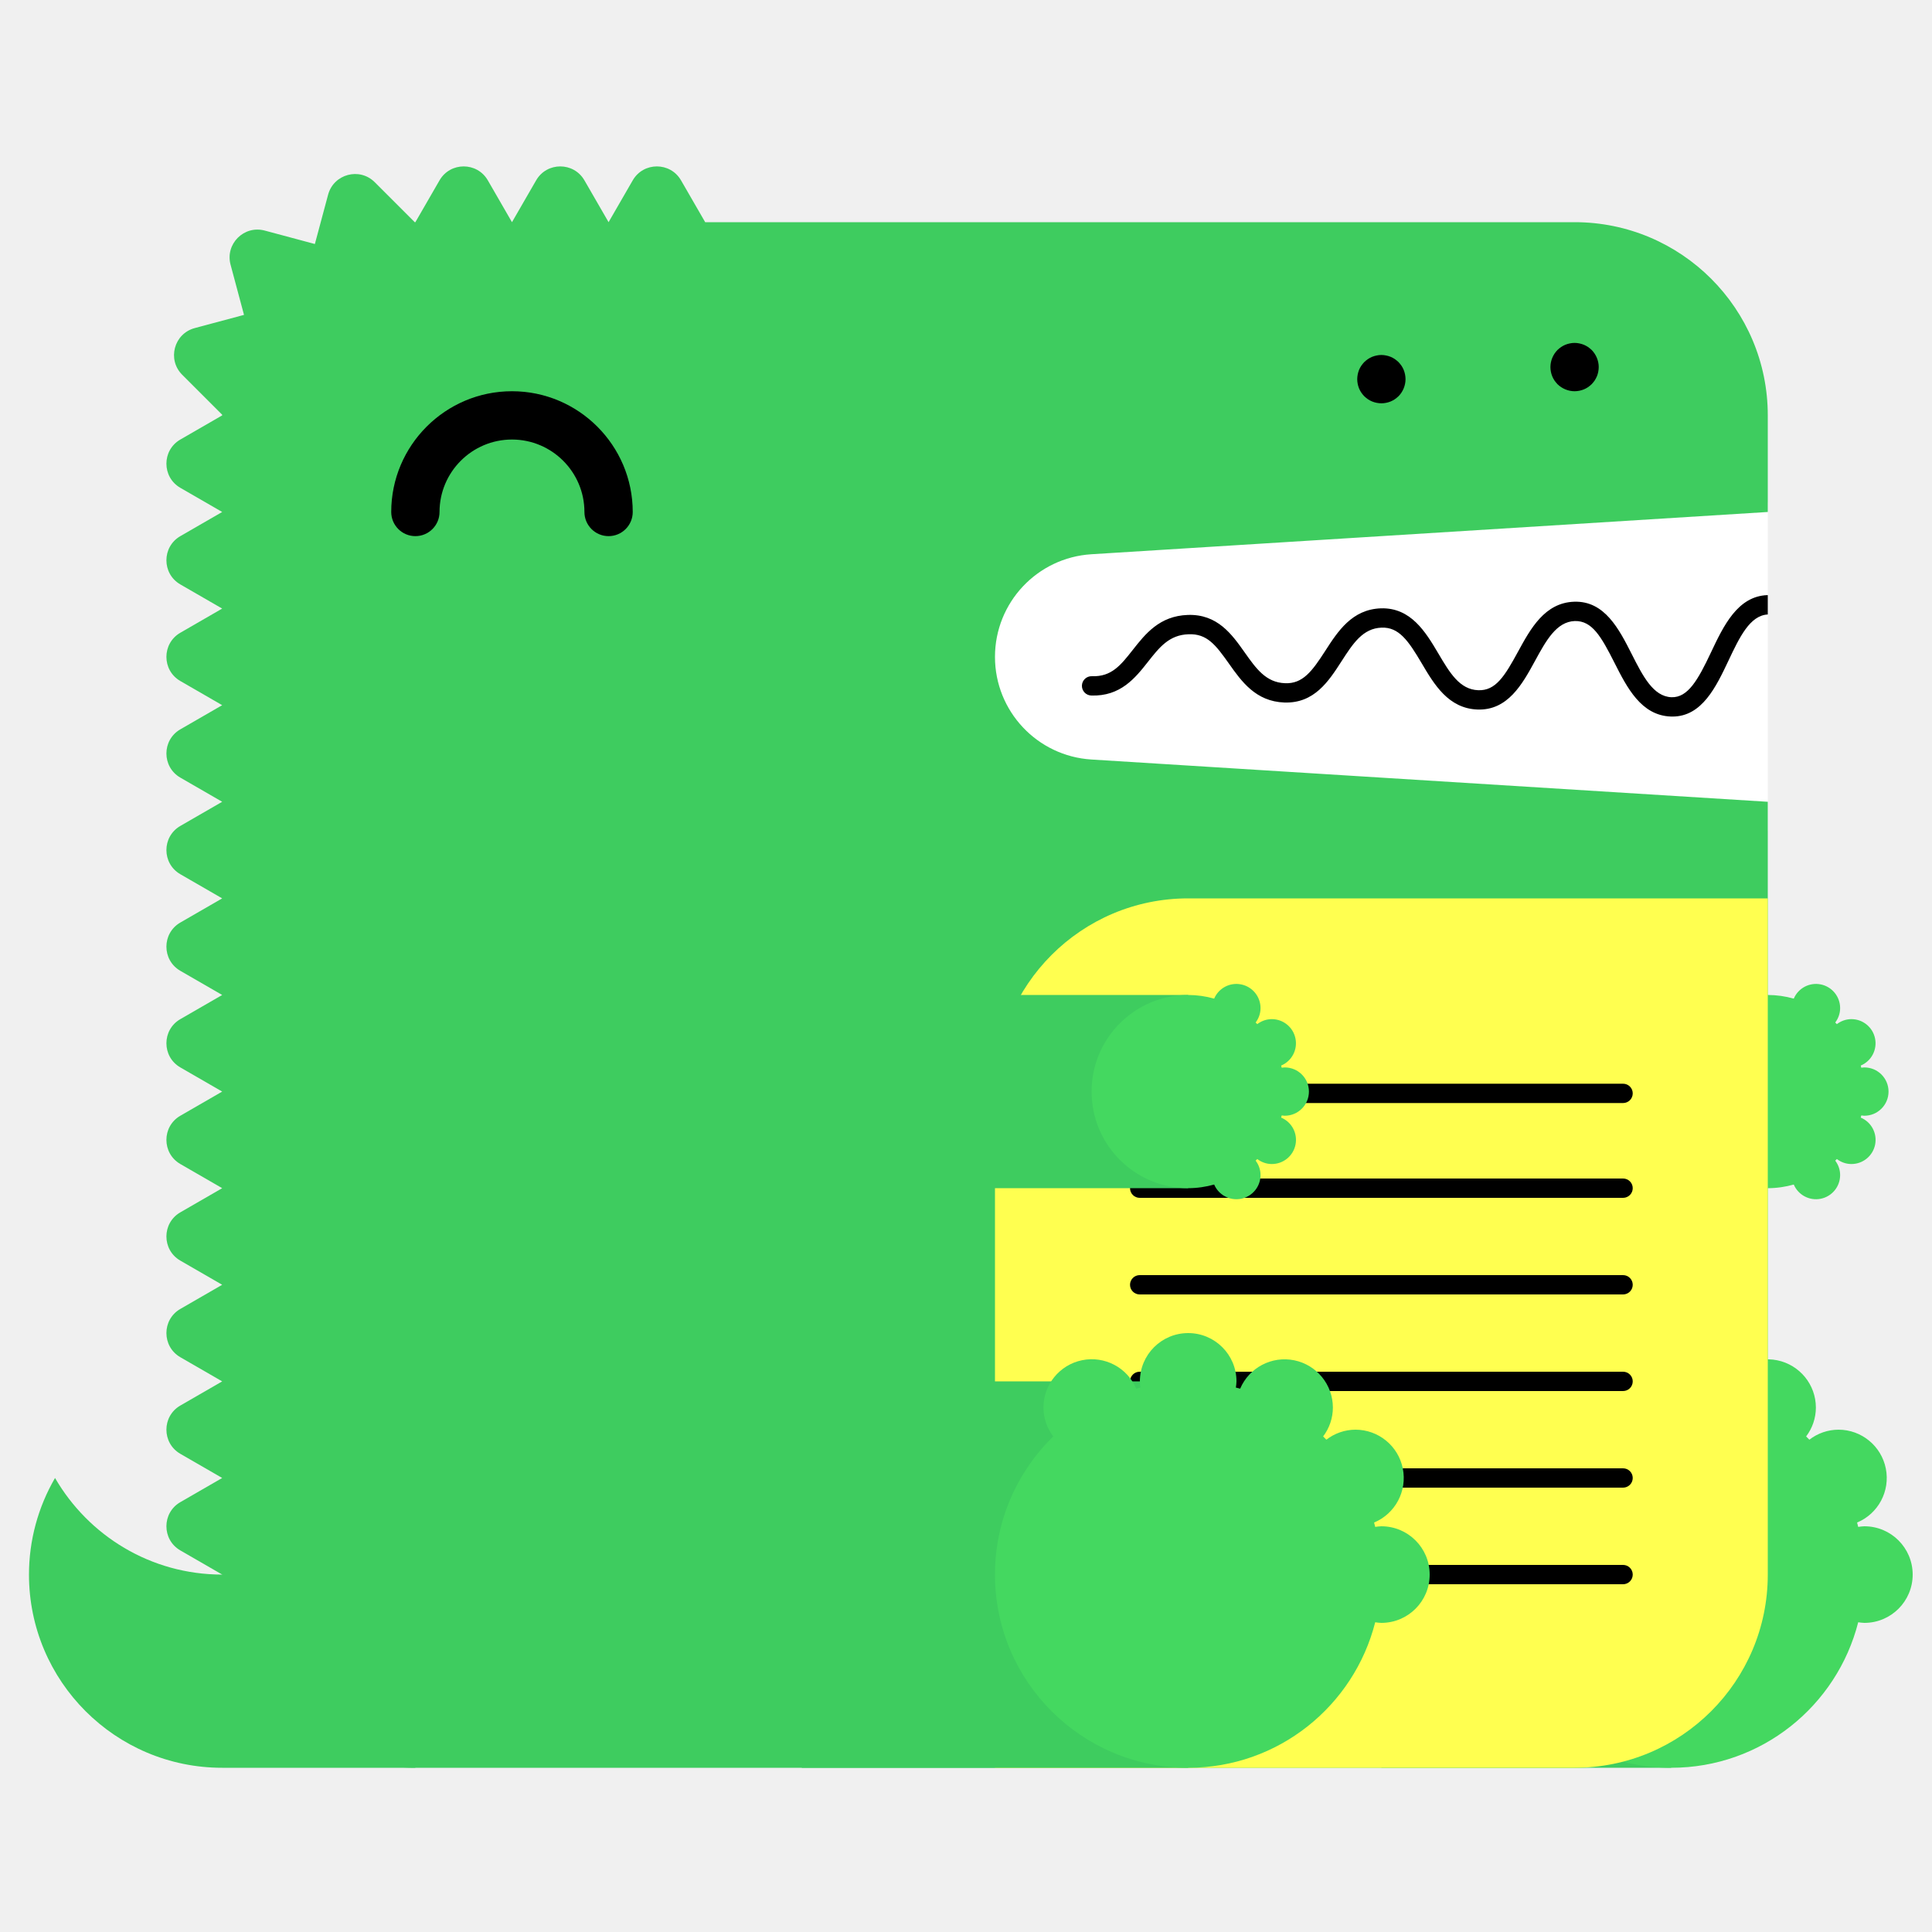
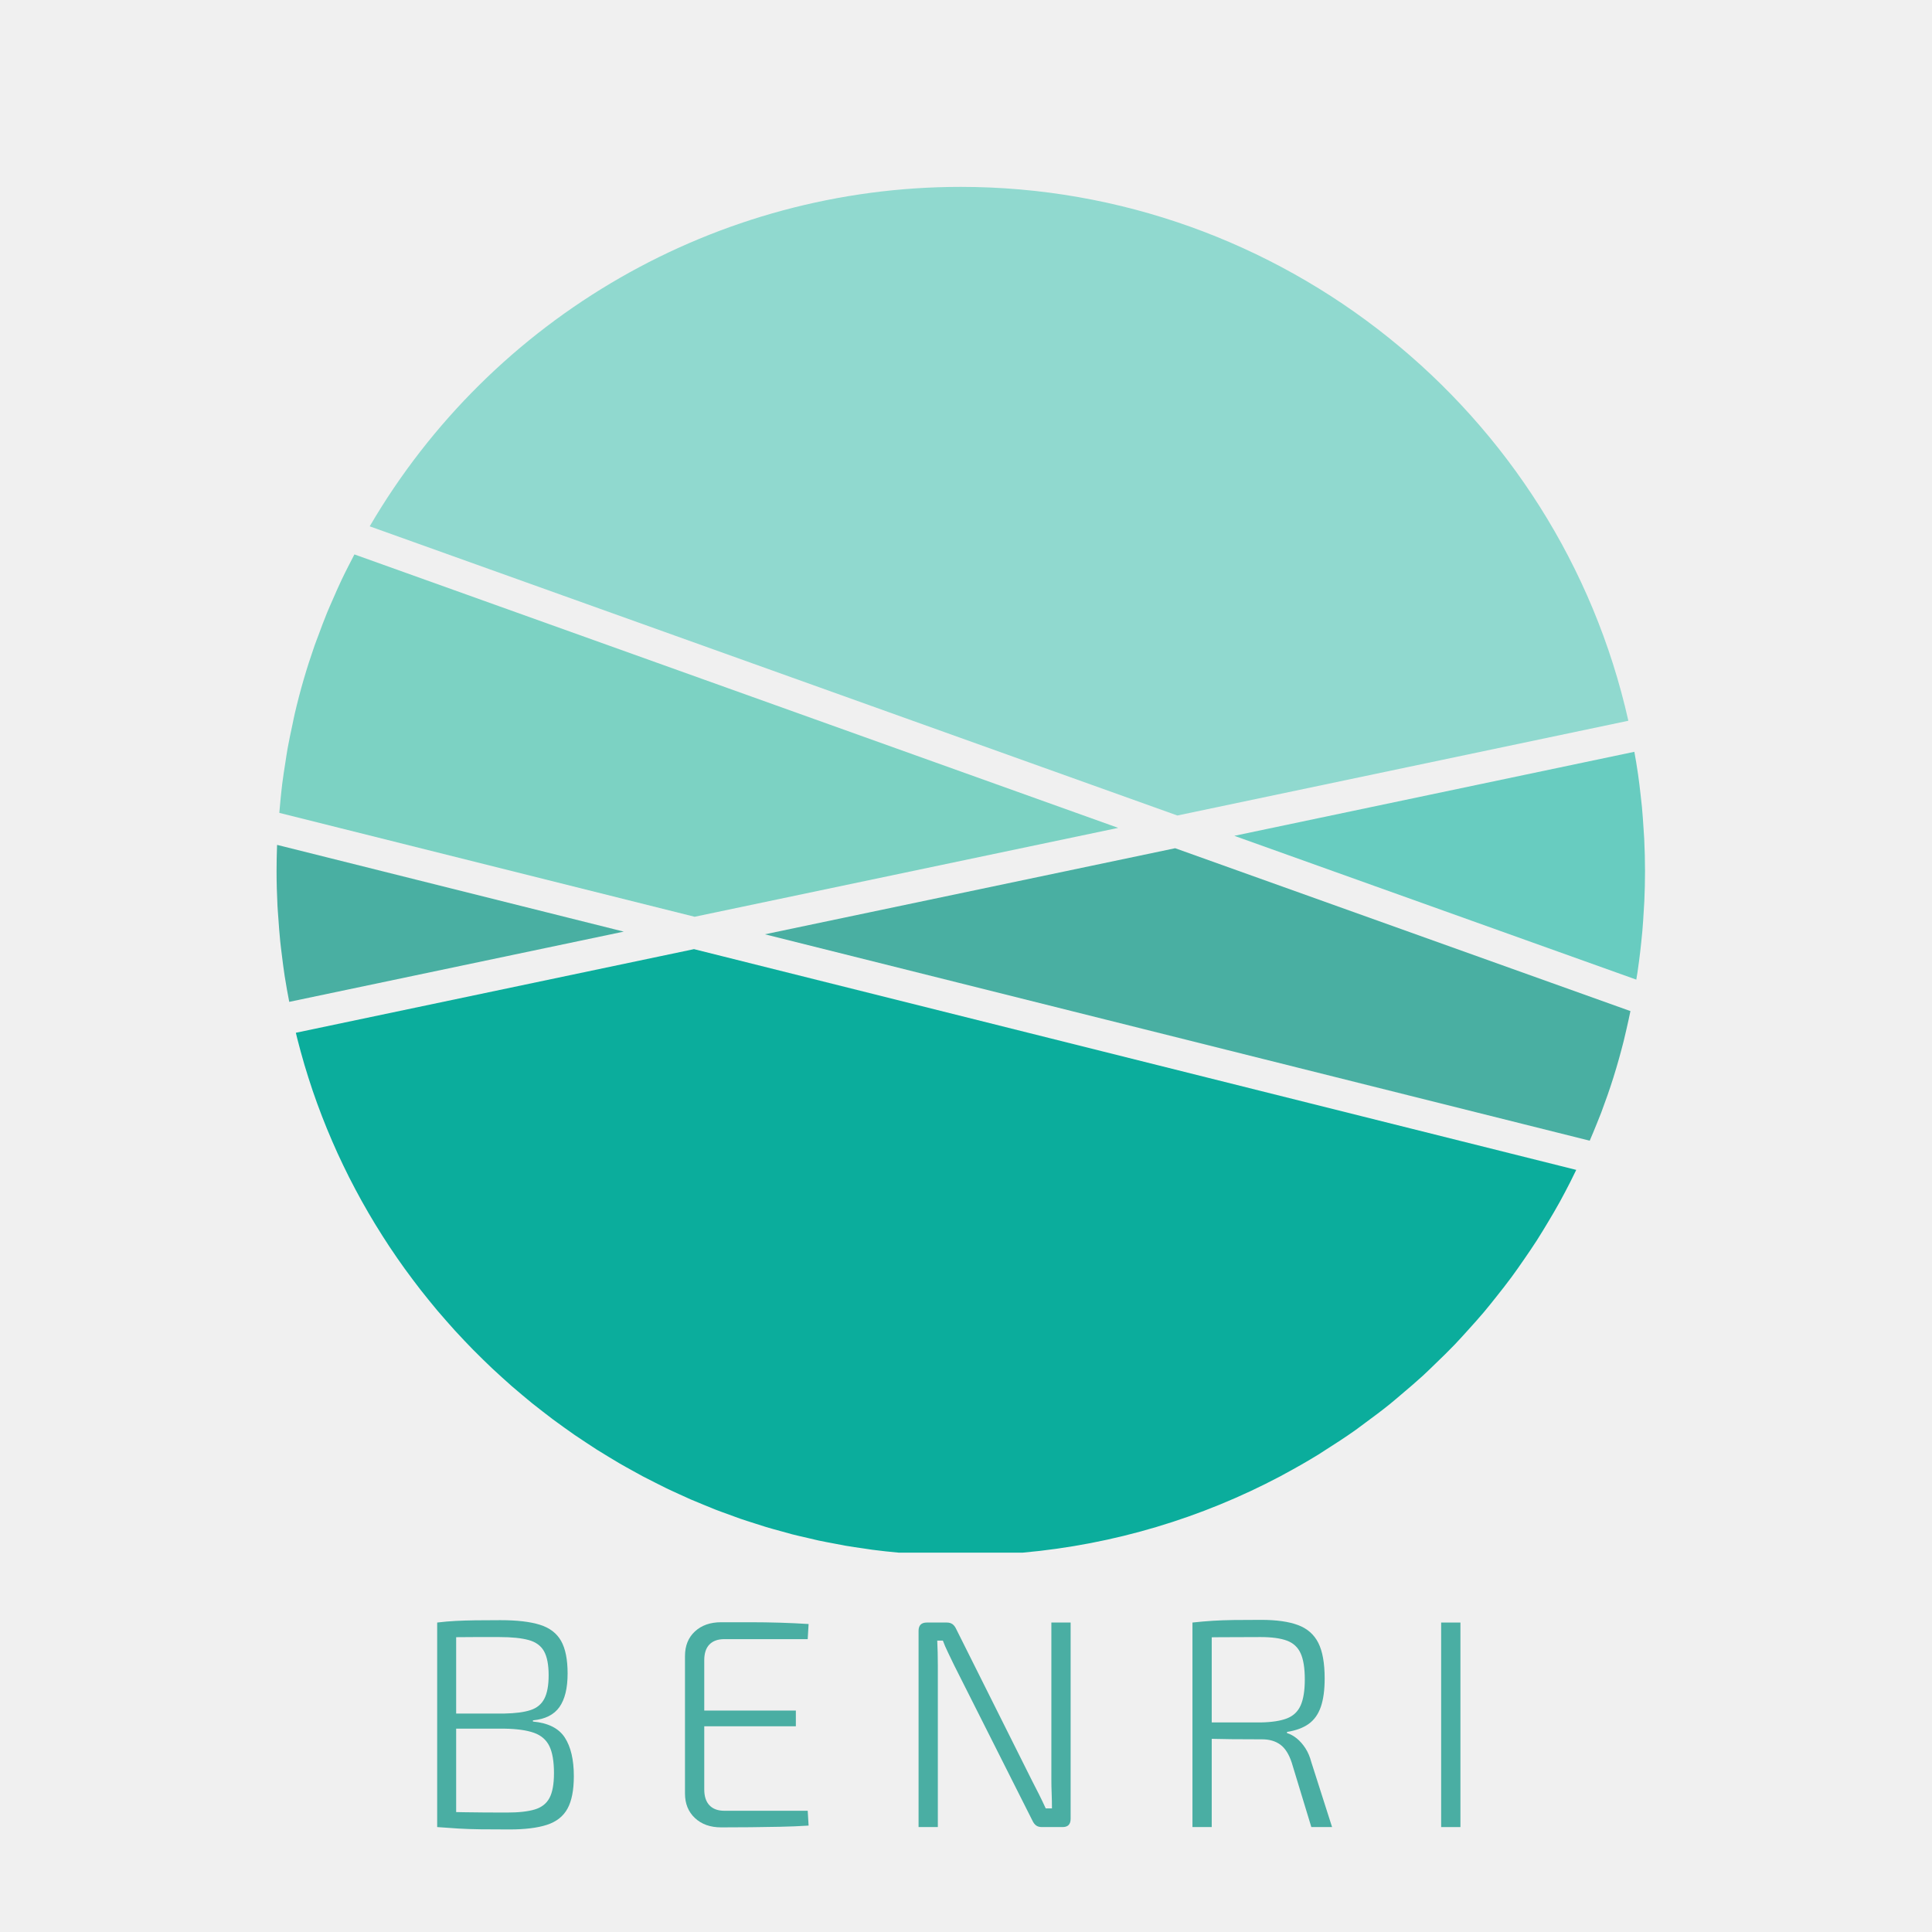
- <svg xmlns="http://www.w3.org/2000/svg" width="200" height="200" viewBox="0 0 200 200">
-   <g fill="none" fill-rule="evenodd">
-     <path fill="#FFF" d="M99 52h84v34H99z" />
-     <path d="M23 163c-7.398 0-13.843-4.027-17.303-10A19.886 19.886 0 0 0 3 163c0 11.046 8.954 20 20 20h20v-20H23z" fill="#3ECC5F" />
-     <path d="M112.98 57.376L183 53V43c0-11.046-8.954-20-20-20H73l-2.5-4.33c-1.112-1.925-3.889-1.925-5 0L63 23l-2.5-4.33c-1.111-1.925-3.889-1.925-5 0L53 23l-2.5-4.33c-1.111-1.925-3.889-1.925-5 0L43 23c-.022 0-.042.003-.065.003l-4.142-4.141c-1.57-1.571-4.252-.853-4.828 1.294l-1.369 5.104-5.192-1.392c-2.148-.575-4.111 1.389-3.535 3.536l1.39 5.193-5.102 1.367c-2.148.576-2.867 3.259-1.296 4.83l4.142 4.142c0 .021-.003.042-.003.064l-4.33 2.5c-1.925 1.111-1.925 3.889 0 5L23 53l-4.33 2.5c-1.925 1.111-1.925 3.889 0 5L23 63l-4.33 2.5c-1.925 1.111-1.925 3.889 0 5L23 73l-4.33 2.5c-1.925 1.111-1.925 3.889 0 5L23 83l-4.33 2.5c-1.925 1.111-1.925 3.889 0 5L23 93l-4.33 2.5c-1.925 1.111-1.925 3.889 0 5L23 103l-4.33 2.5c-1.925 1.111-1.925 3.889 0 5L23 113l-4.33 2.5c-1.925 1.111-1.925 3.889 0 5L23 123l-4.33 2.5c-1.925 1.111-1.925 3.889 0 5L23 133l-4.33 2.5c-1.925 1.111-1.925 3.889 0 5L23 143l-4.33 2.5c-1.925 1.111-1.925 3.889 0 5L23 153l-4.33 2.5c-1.925 1.111-1.925 3.889 0 5L23 163c0 11.046 8.954 20 20 20h120c11.046 0 20-8.954 20-20V83l-70.02-4.376A10.645 10.645 0 0 1 103 68c0-5.621 4.37-10.273 9.98-10.624" fill="#3ECC5F" />
-     <path fill="#3ECC5F" d="M143 183h30v-40h-30z" />
-     <path d="M193 158c-.219 0-.428.037-.639.064-.038-.15-.074-.301-.116-.451A5 5 0 0 0 190.32 148a4.96 4.96 0 0 0-3.016 1.036 26.531 26.531 0 0 0-.335-.336 4.955 4.955 0 0 0 1.011-2.987 5 5 0 0 0-9.599-1.959c-.148-.042-.297-.077-.445-.115.027-.211.064-.42.064-.639a5 5 0 0 0-5-5 5 5 0 0 0-5 5c0 .219.037.428.064.639-.148.038-.297.073-.445.115a4.998 4.998 0 0 0-9.599 1.959c0 1.125.384 2.151 1.011 2.987-3.717 3.632-6.031 8.693-6.031 14.3 0 11.046 8.954 20 20 20 9.339 0 17.16-6.41 19.361-15.064.211.027.42.064.639.064a5 5 0 0 0 5-5 5 5 0 0 0-5-5" fill="#44D860" />
-     <path fill="#3ECC5F" d="M153 123h30v-20h-30z" />
-     <path d="M193 115.5a2.5 2.5 0 1 0 0-5c-.109 0-.214.019-.319.032-.02-.075-.037-.15-.058-.225a2.501 2.501 0 0 0-.963-4.807c-.569 0-1.088.197-1.508.518a6.653 6.653 0 0 0-.168-.168c.314-.417.506-.931.506-1.494a2.5 2.5 0 0 0-4.8-.979A9.987 9.987 0 0 0 183 103c-5.522 0-10 4.478-10 10s4.478 10 10 10c.934 0 1.833-.138 2.69-.377a2.5 2.5 0 0 0 4.8-.979c0-.563-.192-1.077-.506-1.494.057-.055.113-.111.168-.168.42.321.939.518 1.508.518a2.5 2.5 0 0 0 .963-4.807c.021-.074.038-.15.058-.225.105.013.21.032.319.032" fill="#44D860" />
-     <path d="M63 55.5a2.5 2.5 0 0 1-2.5-2.5c0-4.136-3.364-7.5-7.5-7.5s-7.5 3.364-7.5 7.5a2.5 2.5 0 1 1-5 0c0-6.893 5.607-12.5 12.5-12.5S65.5 46.107 65.5 53a2.5 2.5 0 0 1-2.5 2.5" fill="#000" />
-     <path d="M103 183h60c11.046 0 20-8.954 20-20V93h-60c-11.046 0-20 8.954-20 20v70z" fill="#FFFF50" />
-     <path d="M168.02 124h-50.04a1 1 0 1 1 0-2h50.04a1 1 0 1 1 0 2m0 20h-50.04a1 1 0 1 1 0-2h50.04a1 1 0 1 1 0 2m0 20h-50.04a1 1 0 1 1 0-2h50.04a1 1 0 1 1 0 2m0-49.814h-50.04a1 1 0 1 1 0-2h50.04a1 1 0 1 1 0 2m0 19.814h-50.04a1 1 0 1 1 0-2h50.04a1 1 0 1 1 0 2m0 20h-50.04a1 1 0 1 1 0-2h50.04a1 1 0 1 1 0 2M183 61.611c-.012 0-.022-.006-.034-.005-3.09.105-4.552 3.196-5.842 5.923-1.346 2.85-2.387 4.703-4.093 4.647-1.889-.068-2.969-2.202-4.113-4.46-1.314-2.594-2.814-5.536-5.963-5.426-3.046.104-4.513 2.794-5.807 5.167-1.377 2.528-2.314 4.065-4.121 3.994-1.927-.07-2.951-1.805-4.136-3.813-1.321-2.236-2.848-4.75-5.936-4.664-2.994.103-4.465 2.385-5.763 4.4-1.373 2.13-2.335 3.428-4.165 3.351-1.973-.07-2.992-1.51-4.171-3.177-1.324-1.873-2.816-3.993-5.895-3.89-2.928.1-4.399 1.97-5.696 3.618-1.232 1.564-2.194 2.802-4.229 2.724a1 1 0 0 0-.072 2c3.017.101 4.545-1.8 5.872-3.487 1.177-1.496 2.193-2.787 4.193-2.855 1.926-.082 2.829 1.115 4.195 3.045 1.297 1.834 2.769 3.914 5.731 4.021 3.103.104 4.596-2.215 5.918-4.267 1.182-1.834 2.202-3.417 4.15-3.484 1.793-.067 2.769 1.35 4.145 3.681 1.297 2.197 2.766 4.686 5.787 4.796 3.125.108 4.634-2.62 5.949-5.035 1.139-2.088 2.214-4.06 4.119-4.126 1.793-.042 2.728 1.595 4.111 4.33 1.292 2.553 2.757 5.445 5.825 5.556l.169.003c3.064 0 4.518-3.075 5.805-5.794 1.139-2.41 2.217-4.68 4.067-4.773v-2z" fill="#000" />
-     <path fill="#3ECC5F" d="M83 183h40v-40H83z" />
-     <path d="M143 158c-.219 0-.428.037-.639.064-.038-.15-.074-.301-.116-.451A5 5 0 0 0 140.32 148a4.96 4.96 0 0 0-3.016 1.036 26.531 26.531 0 0 0-.335-.336 4.955 4.955 0 0 0 1.011-2.987 5 5 0 0 0-9.599-1.959c-.148-.042-.297-.077-.445-.115.027-.211.064-.42.064-.639a5 5 0 0 0-5-5 5 5 0 0 0-5 5c0 .219.037.428.064.639-.148.038-.297.073-.445.115a4.998 4.998 0 0 0-9.599 1.959c0 1.125.384 2.151 1.011 2.987-3.717 3.632-6.031 8.693-6.031 14.3 0 11.046 8.954 20 20 20 9.339 0 17.16-6.41 19.361-15.064.211.027.42.064.639.064a5 5 0 0 0 5-5 5 5 0 0 0-5-5" fill="#44D860" />
-     <path fill="#3ECC5F" d="M83 123h40v-20H83z" />
-     <path d="M133 115.5a2.5 2.5 0 1 0 0-5c-.109 0-.214.019-.319.032-.02-.075-.037-.15-.058-.225a2.501 2.501 0 0 0-.963-4.807c-.569 0-1.088.197-1.508.518a6.653 6.653 0 0 0-.168-.168c.314-.417.506-.931.506-1.494a2.5 2.5 0 0 0-4.8-.979A9.987 9.987 0 0 0 123 103c-5.522 0-10 4.478-10 10s4.478 10 10 10c.934 0 1.833-.138 2.69-.377a2.5 2.5 0 0 0 4.8-.979c0-.563-.192-1.077-.506-1.494.057-.055.113-.111.168-.168.42.321.939.518 1.508.518a2.5 2.5 0 0 0 .963-4.807c.021-.074.038-.15.058-.225.105.013.21.032.319.032" fill="#44D860" />
-     <path d="M143 41.75c-.16 0-.33-.02-.49-.05a2.52 2.52 0 0 1-.47-.14c-.15-.06-.29-.14-.431-.23-.13-.09-.259-.2-.38-.31-.109-.12-.219-.24-.309-.38s-.17-.28-.231-.43a2.619 2.619 0 0 1-.189-.96c0-.16.02-.33.05-.49.03-.16.08-.31.139-.47.061-.15.141-.29.231-.43.09-.13.2-.26.309-.38.121-.11.25-.22.38-.31.141-.09.281-.17.431-.23.149-.06.31-.11.47-.14.32-.07.65-.07.98 0 .159.03.32.08.47.14.149.06.29.14.43.23.13.09.259.2.38.31.11.12.22.25.31.38.09.14.17.28.23.43.06.16.11.31.14.47.029.16.05.33.05.49 0 .66-.271 1.31-.73 1.77-.121.11-.25.22-.38.31-.14.09-.281.17-.43.23a2.565 2.565 0 0 1-.96.19m20-1.25c-.66 0-1.3-.27-1.771-.73a3.802 3.802 0 0 1-.309-.38c-.09-.14-.17-.28-.231-.43a2.619 2.619 0 0 1-.189-.96c0-.66.27-1.3.729-1.77.121-.11.25-.22.38-.31.141-.09.281-.17.431-.23.149-.06.31-.11.47-.14.32-.07.66-.07.98 0 .159.03.32.08.47.14.149.06.29.14.43.23.13.09.259.2.38.31.459.47.73 1.11.73 1.77 0 .16-.021.33-.05.49-.03.16-.08.32-.14.47-.07.15-.14.29-.23.43-.09.13-.2.26-.31.38-.121.11-.25.22-.38.31-.14.09-.281.17-.43.23a2.565 2.565 0 0 1-.96.19" fill="#000" />
+ <svg xmlns="http://www.w3.org/2000/svg" width="300mm" height="300mm" viewBox="0 0 300 300" version="1.1" id="svg8">
+   <defs id="defs2" />
+   <g id="layer1">
+     <g id="g889" transform="matrix(0.1491677,0,0,-0.1491677,-150.9338,356.6698)">
+       <g id="g970" transform="matrix(0.2989378,0,0,0.2989378,1463.454,486.6649)">
+         <path d="M 402.859,109.93 C 392.539,90.32 375.508,76.898 351.762,69.672 328.023,62.449 295.508,58.84 254.219,58.84 c -55.063,0 -103.223,0.34 -144.512,1.031 -11.805,0.199 -22.383,0.391 -31.996,0.59 V 350.961 H 245.961 c 43.355,-0.691 77.578,-5.52 102.707,-14.449 25.109,-8.953 42.996,-24.442 53.676,-46.453 10.66,-22.039 16,-53.34 16,-93.938 0,-37.851 -5.16,-66.57 -15.485,-86.191 z M 228.414,669.91 c 42.66,0 76.547,-3.441 101.676,-10.32 25.109,-6.879 42.996,-19.961 53.676,-39.219 10.66,-19.269 16,-47.152 16,-83.609 0,-35.102 -5,-62.293 -14.969,-81.551 -9.984,-19.27 -26.16,-32.512 -48.512,-39.742 -22.375,-7.219 -52.484,-11.188 -90.324,-11.867 H 77.711 V 669.48 c 18.148,0.282 39.043,0.43 62.965,0.43 26.144,0 55.383,0 87.738,0 z M 345.055,375.73 v 4.129 c 42.66,4.129 73.453,19.61 92.386,46.45 18.914,26.839 28.383,65.711 28.383,116.64 0,48.852 -7.578,86.711 -22.711,113.551 -15.14,26.84 -39.738,45.582 -73.8,56.25 -34.063,10.672 -79.997,16 -137.805,16 -33.719,0 -62.801,-0.168 -87.223,-0.512 -24.43,-0.359 -46.965,-1.039 -67.609,-2.066 C 56.031,725.141 34.355,723.238 11.645,720.5 V 8.262 C 37.793,6.199 62.562,4.488 85.969,3.102 109.355,1.73 134.996,0.879 162.867,0.512 190.738,0.18 224.285,0 263.512,0 c 53.676,0 97.023,5.34 130.058,16 33.032,10.66 56.934,29.422 71.739,56.25 14.789,26.852 22.195,64.68 22.195,113.551 0,57.121 -10.5,101.84 -31.484,134.187 -21,32.344 -57.985,50.922 -110.965,55.742" style="fill:#4aaea3;fill-opacity:1;fill-rule:nonzero;stroke:none" id="path891" />
+         <path d="m 959.723,644.109 c 12.031,12.391 29.418,18.582 52.127,18.582 h 290.05 l 3.1,52.641 c -32.35,2.066 -65.54,3.617 -99.6,4.648 -34.07,1.032 -68.31,1.551 -102.71,1.551 -34.42,0 -68.49,0 -102.19,0 -37.859,0 -68.309,-10.679 -91.355,-32 -23.067,-21.34 -34.579,-49.902 -34.579,-85.679 V 124.898 c 0,-35.097 11.512,-63.476 34.579,-85.16 23.046,-21.68 53.496,-32.52 91.355,-32.52 33.7,0 67.77,0.18 102.19,0.52 34.4,0.352 68.64,0.863 102.71,1.551 34.06,0.68 67.25,2.063 99.6,4.133 l -3.1,51.617 h -290.05 c -22.709,0 -40.096,6.34 -52.127,19.09 C 947.676,96.852 941.66,115.25 941.66,139.352 v 219.867 h 318.96 v 54.703 H 941.66 v 175.476 c 0,24.082 6.016,42.332 18.063,54.711" style="fill:#4aaea3;fill-opacity:1;fill-rule:nonzero;stroke:none" id="path893" />
+         <path d="m 2150.38,175.48 c 0,-16.519 0.33,-33.378 1.03,-50.582 0.68,-17.207 1.03,-34.41 1.03,-51.609 h -21.68 c -7.58,16.512 -15.48,33.043 -23.74,49.551 -8.25,16.512 -16.17,31.992 -23.74,46.441 l -264.25,528.508 c -3.44,7.563 -7.74,13.242 -12.9,17.031 -5.16,3.77 -11.87,5.68 -20.12,5.68 h -69.17 c -19.27,0 -28.9,-9.648 -28.9,-28.91 V 8.262 h 67.1 V 571.852 c 0,14.457 -0.19,28.91 -0.52,43.359 -0.36,14.449 -0.87,28.551 -1.55,42.32 h 19.62 c 4.8,-13.082 10.99,-27.359 18.57,-42.84 7.57,-15.48 14.46,-29.769 20.65,-42.839 L 2084.32,30.961 c 3.43,-7.57 7.74,-13.25 12.9,-17.031 5.16,-3.789 11.87,-5.668 20.12,-5.668 h 72.26 c 18.58,0 27.87,9.629 27.87,28.91 V 720.5 h -67.09 V 175.48" style="fill:#4aaea3;fill-opacity:1;fill-rule:nonzero;stroke:none" id="path895" />
+         <path d="M 2879.11,372.629 H 2708.8 v 296.473 c 8.45,0.109 17.72,0.207 27.86,0.296 39.9,0.34 87.39,0.512 142.45,0.512 38.54,0 68.99,-4.121 91.36,-12.379 22.35,-8.261 38.35,-23.07 48,-44.39 9.63,-21.34 14.44,-51.61 14.44,-90.832 0,-38.547 -4.81,-68.649 -14.44,-90.321 -9.65,-21.679 -25.65,-36.816 -48,-45.418 -22.37,-8.609 -52.82,-13.261 -91.36,-13.941 z m 155.87,-89.797 c -8.95,13.758 -18.94,25.109 -29.94,34.066 -11.02,8.934 -22.36,15.122 -34.06,18.582 v 4.122 c 30.96,4.808 56.08,14.097 75.35,27.867 19.26,13.761 33.38,33.551 42.32,59.363 8.94,25.797 13.42,58.656 13.42,98.566 0,53.684 -7.4,95.133 -22.19,124.391 -14.8,29.242 -38.37,49.883 -70.71,61.93 -32.35,12.031 -75.01,18.07 -128,18.07 -37.16,0 -68.99,-0.18 -95.48,-0.519 -26.49,-0.36 -50.75,-1.211 -72.77,-2.579 -22.03,-1.39 -45.77,-3.453 -71.22,-6.191 V 8.262 h 67.1 V 315.551 c 18.82,-0.531 41.19,-0.949 67.61,-1.242 31.3,-0.348 67.25,-0.508 107.87,-0.508 25.45,0 46.61,-6.199 63.47,-18.582 16.86,-12.387 30.1,-33.387 39.75,-62.969 L 3055.63,8.262 h 72.25 L 3055.63,234.309 c -4.83,18.589 -11.71,34.75 -20.65,48.523" style="fill:#4aaea3;fill-opacity:1;fill-rule:nonzero;stroke:none" id="path897" />
+         <path d="M 3507.73,720.5 V 8.262 h 67.1 V 720.5 h -67.1" style="fill:#4aaea3;fill-opacity:1;fill-rule:nonzero;stroke:none" id="path899" />
+       </g>
+       <path d="m 2011.922,2196.531 c -253.598,0 -487.562,-134.906 -615.233,-353.363 l 202.129,-72.37 638.616,-228.653 239.062,50.22 230.412,48.411 c -72.419,322.991 -362.112,555.755 -694.986,555.755" style="fill:#90d9cf;fill-opacity:1;fill-rule:nonzero;stroke:none;stroke-width:1.644" id="path909" />
+       <path d="m 1357.947,1766.309 c -1.842,-4.259 -3.766,-8.485 -5.525,-12.761 -3.223,-7.844 -6.167,-15.786 -9.094,-23.729 -1.332,-3.618 -2.779,-7.202 -4.062,-10.869 -4.029,-11.511 -7.778,-23.12 -11.182,-34.828 -0.033,-0.099 -0.066,-0.197 -0.099,-0.296 -3.453,-11.84 -6.545,-23.794 -9.357,-35.831 -0.872,-3.749 -1.562,-7.515 -2.368,-11.264 -1.809,-8.321 -3.568,-16.625 -5.081,-25.011 -0.839,-4.687 -1.496,-9.406 -2.236,-14.109 -1.2,-7.548 -2.368,-15.095 -3.338,-22.709 -0.641,-5.098 -1.118,-10.228 -1.661,-15.342 -0.51,-4.884 -0.937,-9.768 -1.348,-14.668 l 432.311,-108.152 440.96,92.53 -795.096,284.661 c -2.269,-4.325 -4.538,-8.649 -6.709,-13.024 -2.236,-4.456 -4.506,-8.929 -6.627,-13.418 -3.322,-7.005 -6.413,-14.092 -9.488,-21.18" style="fill:#7cd2c3;fill-opacity:1;fill-rule:nonzero;stroke:none;stroke-width:1.644" id="path911" />
+       <path d="m 2722.727,1528.481 c -0.477,7.564 -0.987,15.145 -1.694,22.693 -0.395,4.243 -0.904,8.469 -1.398,12.711 -0.773,6.906 -1.579,13.813 -2.565,20.703 -0.625,4.407 -1.332,8.781 -2.039,13.172 -0.576,3.585 -1.233,7.137 -1.875,10.705 l -416.442,-87.465 37.936,-13.566 380.529,-136.123 c 0.395,2.467 0.839,4.917 1.217,7.416 0.608,4.095 1.167,8.206 1.71,12.333 0.839,6.397 1.562,12.81 2.236,19.256 0.411,3.864 0.806,7.745 1.151,11.626 0.608,7.071 1.069,14.142 1.464,21.245 0.197,3.289 0.444,6.561 0.592,9.85 0.444,10.36 0.707,20.752 0.707,31.145 0,11.165 -0.296,22.347 -0.822,33.529 -0.165,3.585 -0.493,7.17 -0.707,10.771" style="fill:#68ccc0;fill-opacity:1;fill-rule:nonzero;stroke:none;stroke-width:1.644" id="path913" />
+       <path d="m 2235.148,1508.09 -427.098,-89.603 395.082,-98.861 463.554,-115.995 c 2.499,5.821 4.966,11.675 7.317,17.578 1.529,3.831 3.124,7.63 4.588,11.478 4.571,12.185 8.913,24.485 12.826,36.95 0.049,0.181 0.082,0.345 0.148,0.51 3.864,12.3 7.318,24.765 10.508,37.311 1.069,4.226 1.99,8.518 2.993,12.761 1.414,6.084 2.73,12.201 4.012,18.335 l -83.124,29.731 -390.806,139.806" style="fill:#49afa2;fill-opacity:1;fill-rule:nonzero;stroke:none;stroke-width:1.644" id="path915" />
+       <path d="m 1300.213,1510.047 c -0.296,-8.337 -0.477,-16.872 -0.477,-25.866 0,-12.136 0.362,-24.271 0.97,-36.39 0.197,-4.029 0.592,-8.025 0.855,-12.053 0.559,-8.107 1.135,-16.214 1.957,-24.271 0.46,-4.736 1.102,-9.455 1.677,-14.175 0.904,-7.367 1.825,-14.734 2.943,-22.051 0.756,-4.9 1.611,-9.768 2.467,-14.652 0.724,-4.16 1.546,-8.288 2.335,-12.432 l 348.216,73.126 -309.014,77.319 -51.831,12.958 c -0.033,-0.51 -0.066,-1.003 -0.099,-1.513" style="fill:#49afa2;fill-opacity:1;fill-rule:nonzero;stroke:none;stroke-width:1.644" id="path917" />
+       <path d="m 1504.315,986.045 c 3.355,-3.42 6.775,-6.758 10.195,-10.113 3.157,-3.091 6.331,-6.183 9.537,-9.2 3.503,-3.302 7.071,-6.52 10.639,-9.751 3.256,-2.955 6.512,-5.915 9.817,-8.806 3.651,-3.174 7.351,-6.263 11.05,-9.366 3.354,-2.807 6.693,-5.632 10.097,-8.388 3.782,-3.045 7.614,-6.007 11.461,-8.973 3.453,-2.672 6.89,-5.364 10.393,-7.985 3.864,-2.889 7.811,-5.691 11.741,-8.51 3.568,-2.544 7.104,-5.121 10.721,-7.6 3.996,-2.754 8.074,-5.415 12.136,-8.087 3.634,-2.401 7.252,-4.823 10.919,-7.155 4.144,-2.615 8.337,-5.139 12.53,-7.676 3.7,-2.241 7.383,-4.509 11.133,-6.686 4.242,-2.473 8.567,-4.838 12.876,-7.221 3.766,-2.088 7.531,-4.215 11.33,-6.237 4.374,-2.312 8.797,-4.516 13.221,-6.739 3.848,-1.939 7.679,-3.924 11.56,-5.793 4.489,-2.166 9.044,-4.201 13.566,-6.277 3.897,-1.766 7.761,-3.583 11.675,-5.298 4.621,-1.998 9.291,-3.868 13.944,-5.782 3.93,-1.605 7.827,-3.276 11.807,-4.818 4.752,-1.843 9.554,-3.539 14.339,-5.279 3.947,-1.439 7.86,-2.943 11.84,-4.312 4.884,-1.682 9.85,-3.212 14.783,-4.792 3.947,-1.258 7.877,-2.588 11.856,-3.776 5.032,-1.51 10.113,-2.86 15.178,-4.259 3.963,-1.092 7.877,-2.254 11.856,-3.277 5.279,-1.355 10.639,-2.542 15.983,-3.776 3.799,-0.886 7.564,-1.85 11.379,-2.666 5.673,-1.215 11.412,-2.25 17.102,-3.322 3.568,-0.674 7.087,-1.432 10.672,-2.042 6.397,-1.112 12.859,-2.011 19.305,-2.935 2.927,-0.418 5.821,-0.939 8.765,-1.317 9.209,-1.202 18.483,-2.203 27.774,-3.045 h 128.789 c 95.342,8.518 186.359,36.126 268.513,79.6 1.085,0.564 2.121,1.2 3.207,1.779 12.333,6.609 24.485,13.533 36.39,20.843 2.499,1.536 4.884,3.207 7.383,4.774 10.36,6.525 20.604,13.232 30.602,20.279 3.486,2.46 6.841,5.093 10.277,7.605 8.797,6.449 17.546,12.981 26.047,19.822 4.111,3.322 8.074,6.823 12.119,10.22 7.581,6.385 15.112,12.802 22.43,19.502 4.473,4.111 8.797,8.395 13.172,12.627 6.594,6.347 13.172,12.711 19.519,19.338 4.604,4.802 9.044,9.768 13.517,14.701 5.805,6.397 11.593,12.81 17.184,19.437 4.555,5.394 8.929,10.952 13.336,16.493 5.163,6.512 10.327,13.056 15.276,19.766 4.358,5.887 8.534,11.938 12.728,17.99 4.621,6.693 9.225,13.402 13.648,20.292 4.062,6.331 7.926,12.777 11.807,19.239 4.16,6.939 8.271,13.912 12.185,21.015 3.683,6.676 7.202,13.451 10.689,20.259 2.171,4.242 4.259,8.567 6.347,12.876 l -918.393,229.787 -35.42,-7.433 -379.032,-79.605 c 0.493,-2.023 0.954,-4.062 1.464,-6.084 1.118,-4.44 2.302,-8.896 3.519,-13.303 1.283,-4.719 2.615,-9.439 3.996,-14.125 1.299,-4.374 2.647,-8.732 4.029,-13.073 1.48,-4.654 2.976,-9.274 4.555,-13.879 1.464,-4.308 2.993,-8.6 4.538,-12.876 1.661,-4.555 3.355,-9.094 5.098,-13.583 1.628,-4.242 3.305,-8.452 5.032,-12.662 1.825,-4.456 3.7,-8.913 5.624,-13.336 1.792,-4.16 3.618,-8.271 5.492,-12.382 2.006,-4.374 4.062,-8.748 6.15,-13.073 1.957,-4.078 3.946,-8.107 5.969,-12.136 2.171,-4.276 4.391,-8.534 6.643,-12.777 2.105,-3.963 4.226,-7.91 6.413,-11.823 2.335,-4.21 4.719,-8.386 7.137,-12.53 2.269,-3.864 4.538,-7.729 6.873,-11.544 2.483,-4.095 5.015,-8.156 7.597,-12.185 2.401,-3.766 4.818,-7.531 7.285,-11.248 2.647,-4.012 5.361,-7.959 8.09,-11.922 2.549,-3.634 5.081,-7.285 7.663,-10.869 2.812,-3.914 5.69,-7.762 8.584,-11.609 2.647,-3.552 5.311,-7.071 8.041,-10.557 2.96,-3.799 5.986,-7.548 9.028,-11.281 2.779,-3.42 5.574,-6.841 8.403,-10.212 3.108,-3.667 6.265,-7.285 9.439,-10.886 2.911,-3.338 5.838,-6.66 8.83,-9.932 3.223,-3.535 6.495,-7.005 9.784,-10.475 3.058,-3.207 6.117,-6.43 9.225,-9.587" style="fill:#0bad9c;fill-opacity:1;fill-rule:nonzero;stroke:none;stroke-width:1.644" id="path919" />
+     </g>
  </g>
</svg>
